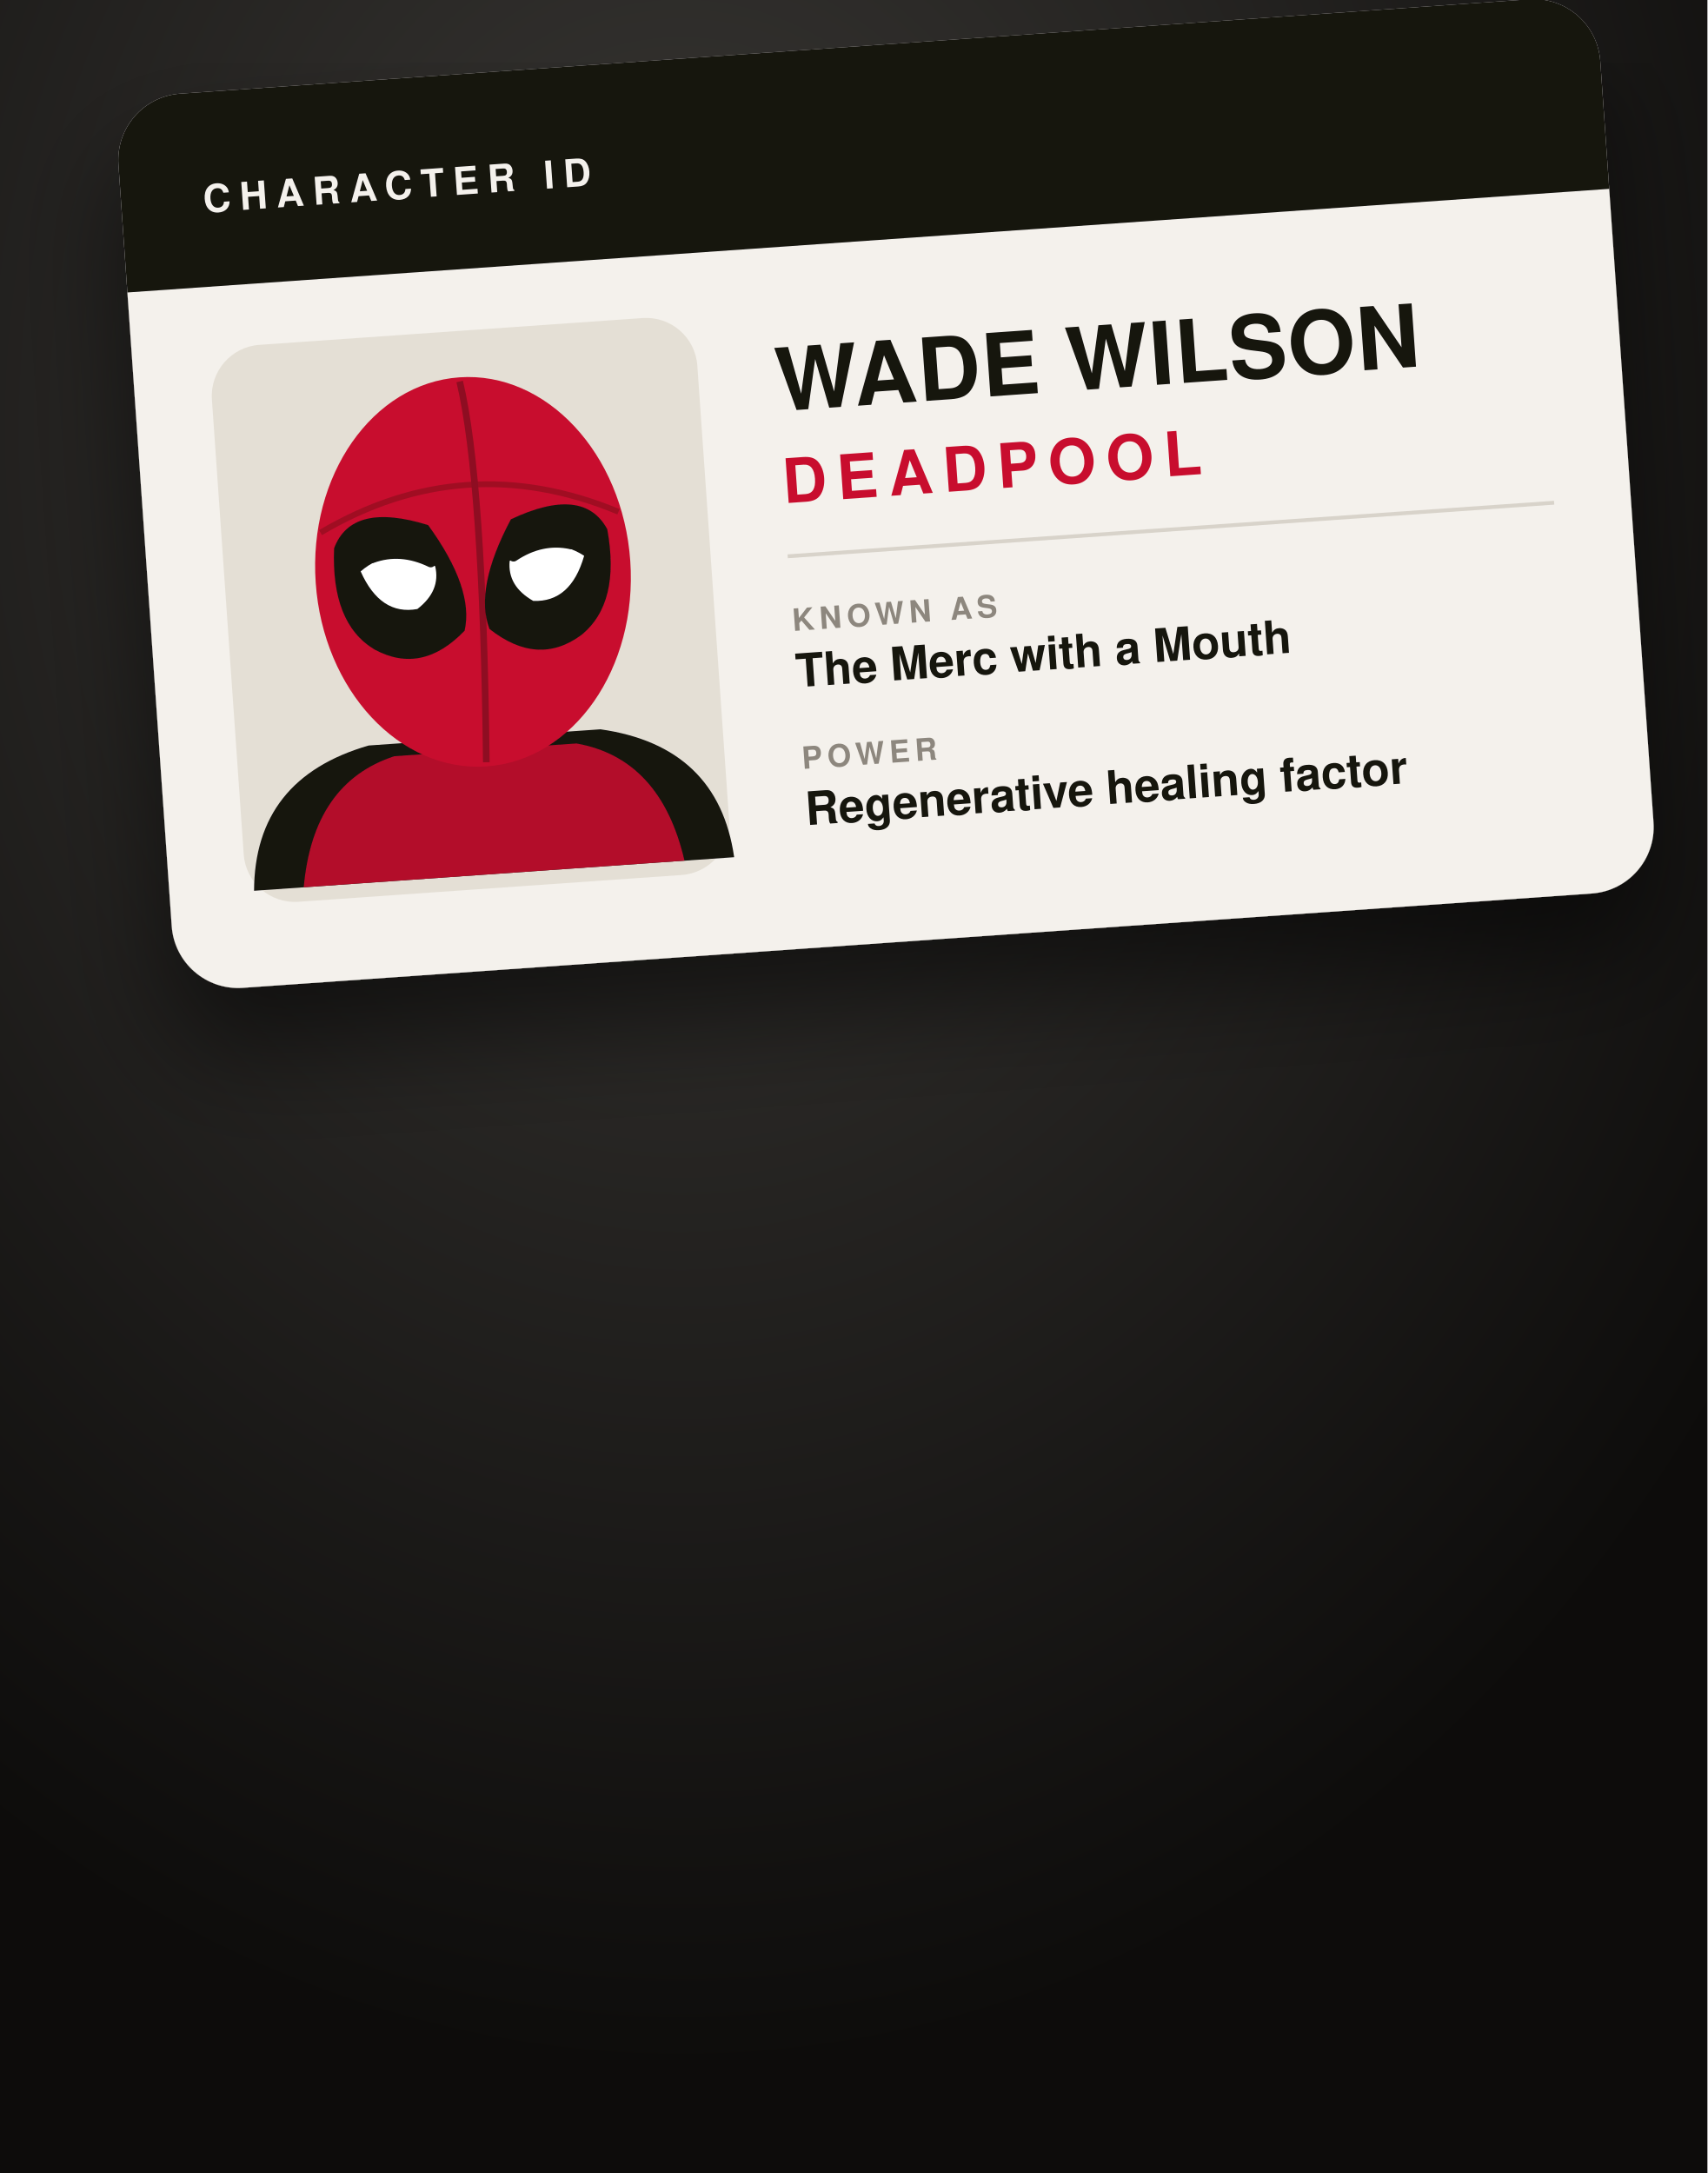
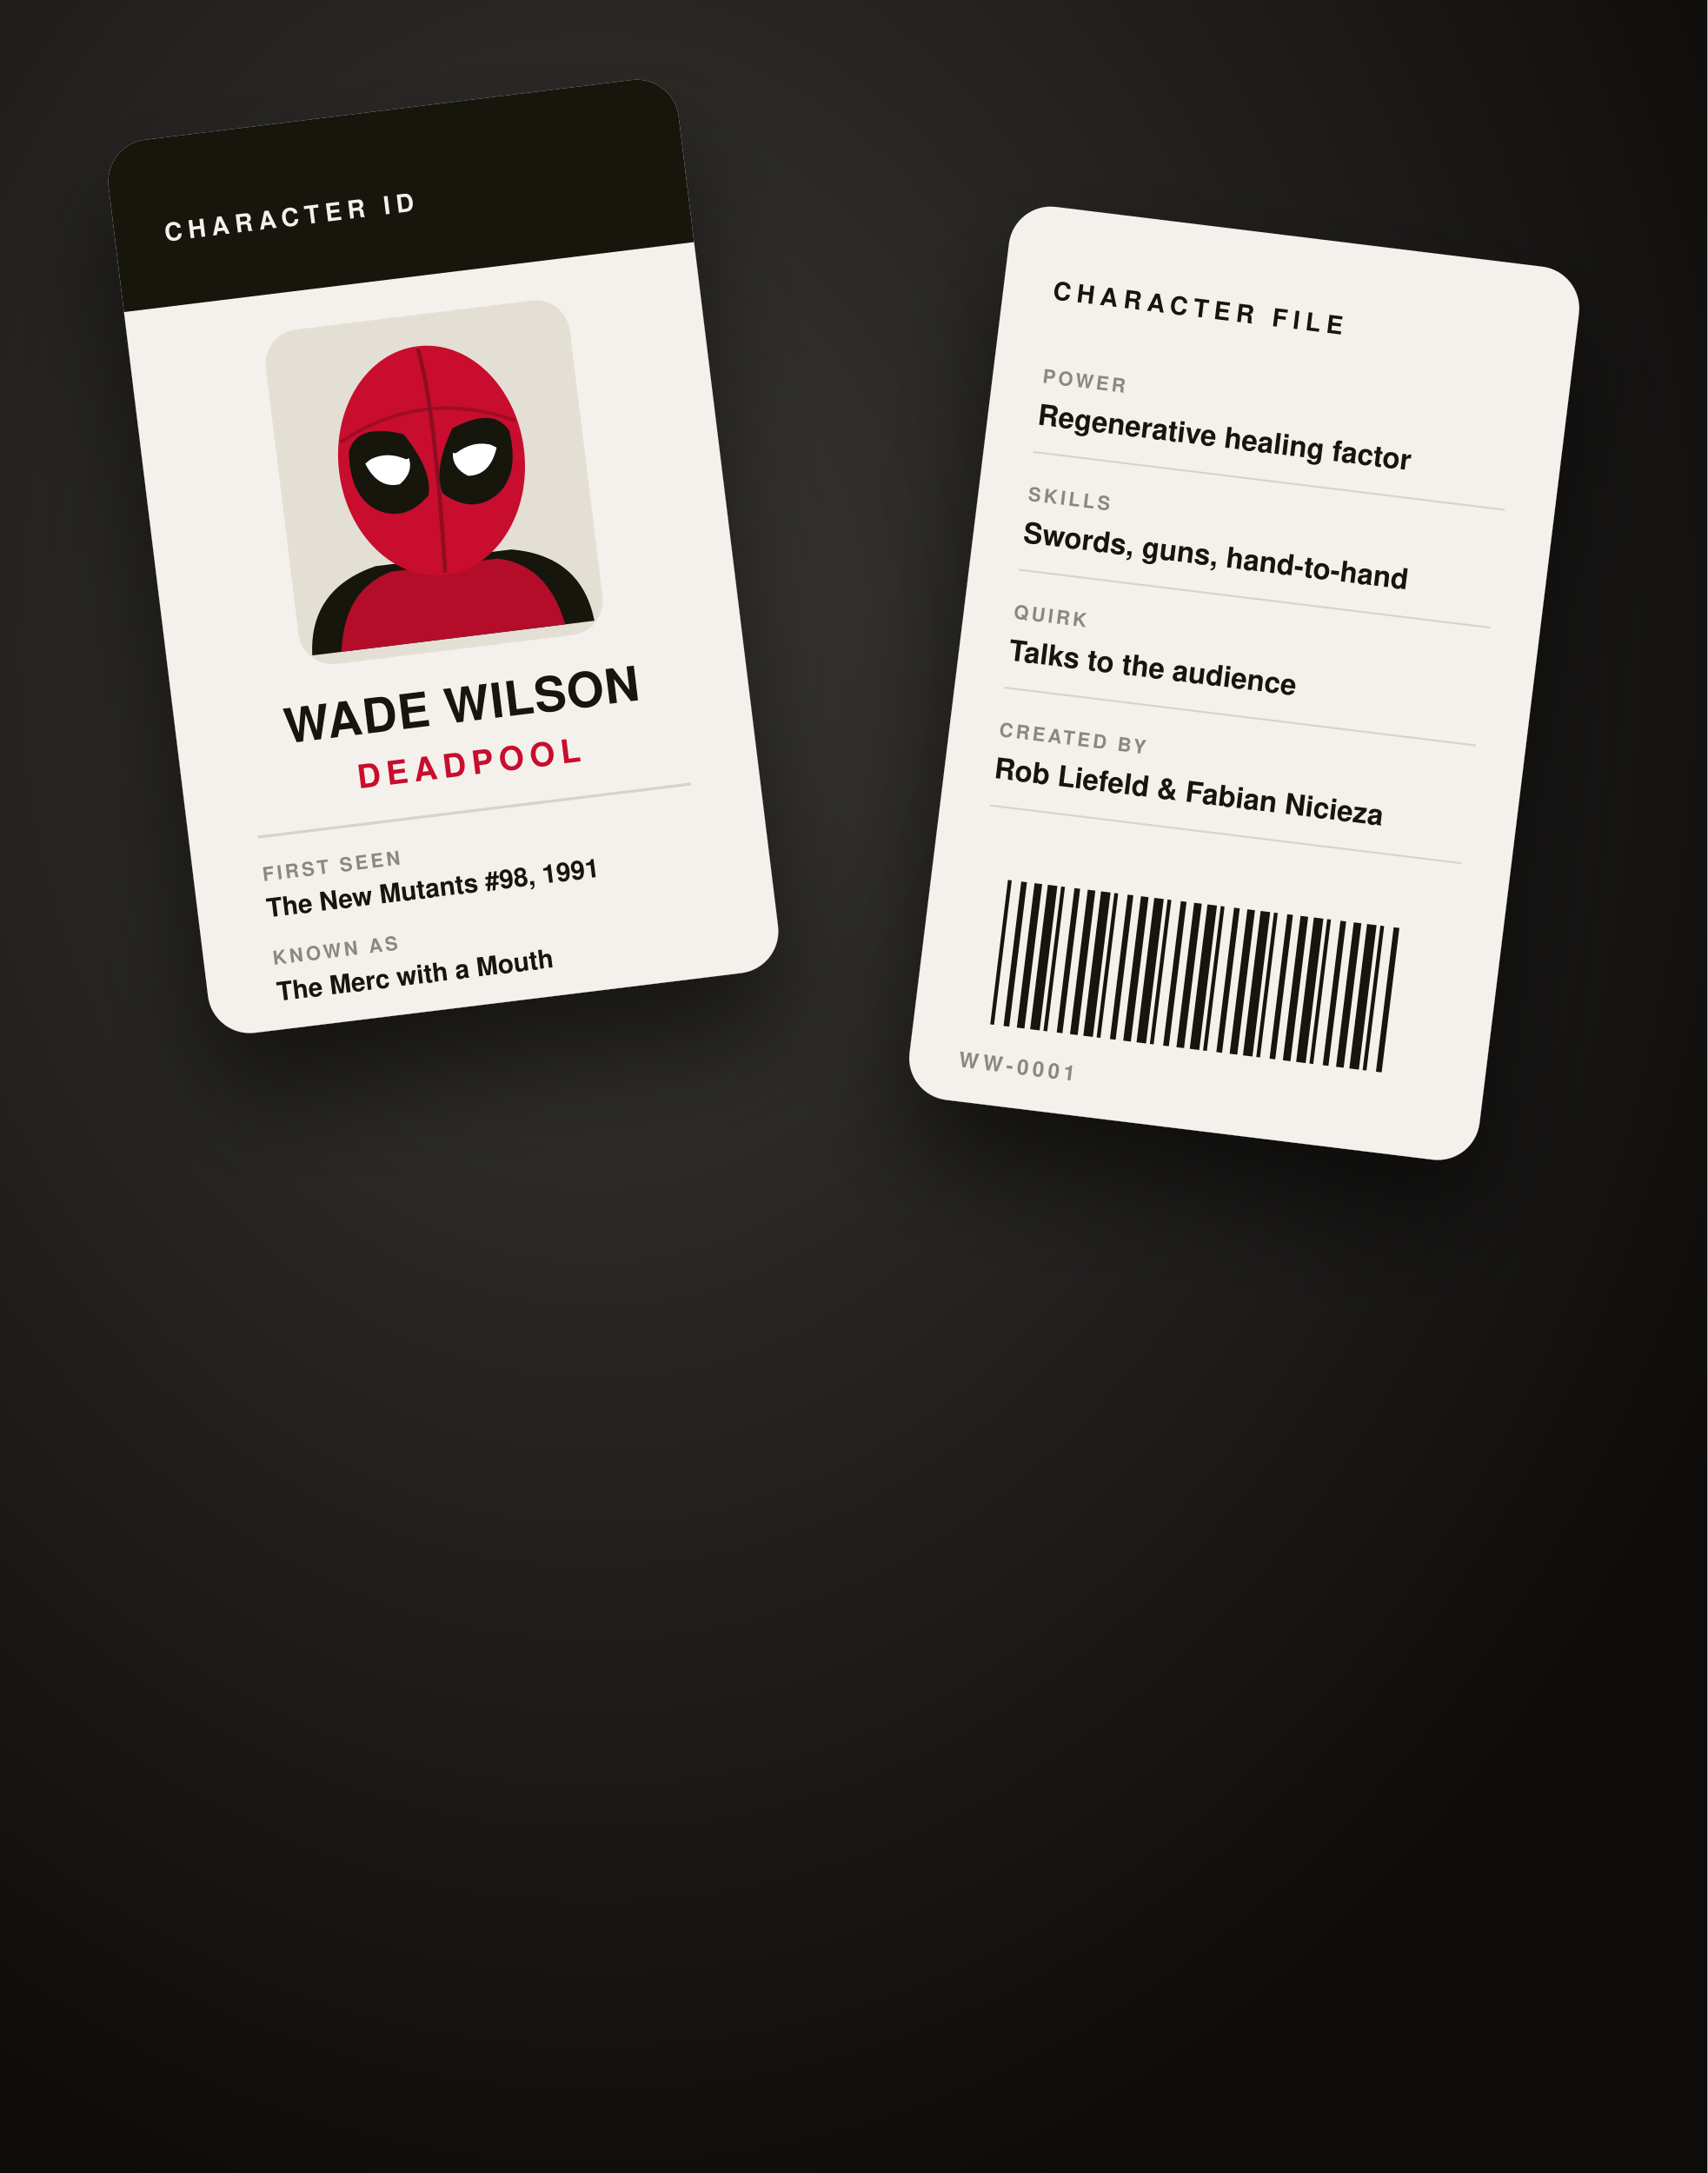
<svg xmlns="http://www.w3.org/2000/svg" viewBox="0 0 660 840" width="660" height="840">
  <defs>
-     <radialGradient id="g" cx="0.4" cy="0.2" r=".75">
+     <radialGradient id="g" cx="0.35" cy="0.3" r=".75">
      <stop offset="0" stop-color="#3a3835" />
      <stop offset="1" stop-color="#0d0c0b" />
    </radialGradient>
    <filter id="s" x="-30%" y="-30%" width="160%" height="170%">
      <feDropShadow dx="0" dy="24" stdDeviation="20" flood-color="#000" flood-opacity=".55" />
    </filter>
  </defs>
  <rect width="660" height="840" fill="url(#g)" />
  <g filter="url(#s)">
-     <g transform="translate(44 38) rotate(-4) scale(0.99)">
-       <rect width="580" height="350" rx="26" fill="#f4f1ec" />
-       <path d="M0 26a26 26 0 0 1 26-26h528a26 26 0 0 1 26 26v50H0z" fill="#141310" />
-       <text x="32" y="47" font-family="Helvetica Neue, Helvetica, Arial, sans-serif" font-size="15" font-weight="700" letter-spacing="3.5" fill="#f4f1ec" text-anchor="start">CHARACTER ID</text>
-       <rect x="30" y="100" width="190" height="218" rx="20" fill="#e4dfd5" />
-       <g transform="translate(46 110) scale(1.62)">
+     <g transform="translate(40 56) rotate(-7) scale(.74)">
+       <rect width="300" height="470" rx="22" fill="#f4f1ec" />
+       <path d="M0 22a22 22 0 0 1 22-22h256a22 22 0 0 1 22 22v66H0z" fill="#141310" />
+       <text x="26" y="54" font-family="Helvetica Neue, Helvetica, Arial, sans-serif" font-size="13" font-weight="700" letter-spacing="3" fill="#f4f1ec" text-anchor="start">CHARACTER ID</text>
+       <rect x="70" y="108" width="160" height="176" rx="18" fill="#e4dfd5" />
+       <g transform="translate(86 118) scale(1.28)">
        <path d="M-8 125 Q-6 98 22 92 L78 92 Q106 98 108 125 Z" fill="#141310" />
        <path d="M4 125 Q8 100 28 95 L72 95 Q92 100 96 125 Z" fill="#b30f2b" />
        <ellipse cx="50" cy="52" rx="38" ry="47" fill="#c8102e" />
        <path d="M50 6 Q54 30 50 98" stroke="#8e0a20" stroke-width="1.6" fill="none" />
        <path d="M14 40 Q50 22 86 40" stroke="#8e0a20" stroke-width="1.4" fill="none" opacity=".7" />
        <path d="M17 44 Q22 33 40 40 Q50 56 47 66 Q36 76 25 69 Q15 62 17 44Z" fill="#141310" />
        <path d="M83 44 Q78 33 60 40 Q50 56 53 66 Q64 76 75 69 Q85 62 83 44Z" fill="#141310" />
        <path d="M23 50 Q31 44 41 50 Q42 56 36 60 Q27 61 23 50Z" fill="#fff" />
        <path d="M77 50 Q69 44 59 50 Q58 56 64 60 Q73 61 77 50Z" fill="#fff" />
        <path d="M26 47 Q33 45 40 49" stroke="#141310" stroke-width="2.4" fill="none" stroke-linecap="round" />
        <path d="M74 47 Q67 45 60 49" stroke="#141310" stroke-width="2.4" fill="none" stroke-linecap="round" />
      </g>
-       <text x="250" y="140" font-family="Helvetica Neue, Helvetica, Arial, sans-serif" font-size="34" font-weight="800" letter-spacing="0.5" fill="#141310" text-anchor="start">WADE WILSON</text>
-       <text x="250" y="176" font-family="Helvetica Neue, Helvetica, Arial, sans-serif" font-size="24" font-weight="800" letter-spacing="4" fill="#c8102e" text-anchor="start">DEADPOOL</text>
-       <rect x="250" y="196" width="300" height="1.5" fill="#d8d3ca" />
-       <text x="250" y="226" font-family="Helvetica Neue, Helvetica, Arial, sans-serif" font-size="12" font-weight="700" letter-spacing="2" fill="#8d877e" text-anchor="start">KNOWN AS</text>
-       <text x="250" y="248" font-family="Helvetica Neue, Helvetica, Arial, sans-serif" font-size="18" font-weight="600" letter-spacing="0" fill="#141310" text-anchor="start">The Merc with a Mouth</text>
-       <text x="250" y="280" font-family="Helvetica Neue, Helvetica, Arial, sans-serif" font-size="12" font-weight="700" letter-spacing="2" fill="#8d877e" text-anchor="start">POWER</text>
-       <text x="250" y="302" font-family="Helvetica Neue, Helvetica, Arial, sans-serif" font-size="18" font-weight="600" letter-spacing="0" fill="#141310" text-anchor="start">Regenerative healing factor</text>
+       <text x="150" y="322" font-family="Helvetica Neue, Helvetica, Arial, sans-serif" font-size="25" font-weight="800" letter-spacing="0.5" fill="#141310" text-anchor="middle">WADE WILSON</text>
+       <text x="150" y="350" font-family="Helvetica Neue, Helvetica, Arial, sans-serif" font-size="17" font-weight="800" letter-spacing="3" fill="#c8102e" text-anchor="middle">DEADPOOL</text>
+       <rect x="36" y="368" width="228" height="1.5" fill="#d8d3ca" />
+       <text x="36" y="392" font-family="Helvetica Neue, Helvetica, Arial, sans-serif" font-size="10" font-weight="700" letter-spacing="1.5" fill="#8d877e" text-anchor="start">FIRST SEEN</text>
+       <text x="36" y="411" font-family="Helvetica Neue, Helvetica, Arial, sans-serif" font-size="13.5" font-weight="600" letter-spacing="0" fill="#141310" text-anchor="start">The New Mutants #98, 1991</text>
+       <text x="36" y="436" font-family="Helvetica Neue, Helvetica, Arial, sans-serif" font-size="10" font-weight="700" letter-spacing="1.5" fill="#8d877e" text-anchor="start">KNOWN AS</text>
+       <text x="36" y="455" font-family="Helvetica Neue, Helvetica, Arial, sans-serif" font-size="13.5" font-weight="600" letter-spacing="0" fill="#141310" text-anchor="start">The Merc with a Mouth</text>
+     </g>
+     <g transform="translate(392 78) rotate(7) scale(.74)">
+       <rect width="300" height="470" rx="22" fill="#f4f1ec" />
+       <text x="26" y="48" font-family="Helvetica Neue, Helvetica, Arial, sans-serif" font-size="13" font-weight="800" letter-spacing="3" fill="#141310" text-anchor="start">CHARACTER FILE</text>
+       <text x="26" y="92" font-family="Helvetica Neue, Helvetica, Arial, sans-serif" font-size="10" font-weight="700" letter-spacing="1.5" fill="#8d877e" text-anchor="start">POWER</text>
+       <text x="26" y="114" font-family="Helvetica Neue, Helvetica, Arial, sans-serif" font-size="15" font-weight="600" letter-spacing="0" fill="#141310" text-anchor="start">Regenerative healing factor</text>
+       <rect x="26" y="128" width="248" height="1" fill="#d8d3ca" />
+       <text x="26" y="154" font-family="Helvetica Neue, Helvetica, Arial, sans-serif" font-size="10" font-weight="700" letter-spacing="1.5" fill="#8d877e" text-anchor="start">SKILLS</text>
+       <text x="26" y="176" font-family="Helvetica Neue, Helvetica, Arial, sans-serif" font-size="15" font-weight="600" letter-spacing="0" fill="#141310" text-anchor="start">Swords, guns, hand-to-hand</text>
+       <rect x="26" y="190" width="248" height="1" fill="#d8d3ca" />
+       <text x="26" y="216" font-family="Helvetica Neue, Helvetica, Arial, sans-serif" font-size="10" font-weight="700" letter-spacing="1.5" fill="#8d877e" text-anchor="start">QUIRK</text>
+       <text x="26" y="238" font-family="Helvetica Neue, Helvetica, Arial, sans-serif" font-size="15" font-weight="600" letter-spacing="0" fill="#141310" text-anchor="start">Talks to the audience</text>
+       <rect x="26" y="252" width="248" height="1" fill="#d8d3ca" />
+       <text x="26" y="278" font-family="Helvetica Neue, Helvetica, Arial, sans-serif" font-size="10" font-weight="700" letter-spacing="1.5" fill="#8d877e" text-anchor="start">CREATED BY</text>
+       <text x="26" y="300" font-family="Helvetica Neue, Helvetica, Arial, sans-serif" font-size="15" font-weight="600" letter-spacing="0" fill="#141310" text-anchor="start">Rob Liefeld &amp; Fabian Nicieza</text>
+       <rect x="26" y="314" width="248" height="1" fill="#d8d3ca" />
+       <g fill="#141310">
+         <rect x="40" y="352" width="2" height="76" />
+         <rect x="47" y="352" width="3" height="76" />
+         <rect x="54" y="352" width="4" height="76" />
+         <rect x="61" y="352" width="5" height="76" />
+         <rect x="68" y="352" width="2" height="76" />
+         <rect x="75" y="352" width="3" height="76" />
+         <rect x="82" y="352" width="4" height="76" />
+         <rect x="89" y="352" width="5" height="76" />
+         <rect x="96" y="352" width="2" height="76" />
+         <rect x="103" y="352" width="3" height="76" />
+         <rect x="110" y="352" width="4" height="76" />
+         <rect x="117" y="352" width="5" height="76" />
+         <rect x="124" y="352" width="2" height="76" />
+         <rect x="131" y="352" width="3" height="76" />
+         <rect x="138" y="352" width="4" height="76" />
+         <rect x="145" y="352" width="5" height="76" />
+         <rect x="152" y="352" width="2" height="76" />
+         <rect x="159" y="352" width="3" height="76" />
+         <rect x="166" y="352" width="4" height="76" />
+         <rect x="173" y="352" width="5" height="76" />
+         <rect x="180" y="352" width="2" height="76" />
+         <rect x="187" y="352" width="3" height="76" />
+         <rect x="194" y="352" width="4" height="76" />
+         <rect x="201" y="352" width="5" height="76" />
+         <rect x="208" y="352" width="2" height="76" />
+         <rect x="215" y="352" width="3" height="76" />
+         <rect x="222" y="352" width="4" height="76" />
+         <rect x="229" y="352" width="5" height="76" />
+         <rect x="236" y="352" width="2" height="76" />
+         <rect x="243" y="352" width="3" height="76" />
+       </g>
+       <text x="26" y="452" font-family="Helvetica Neue, Helvetica, Arial, sans-serif" font-size="11" font-weight="700" letter-spacing="2" fill="#8d877e" text-anchor="start">WW-0001</text>
    </g>
  </g>
</svg>
